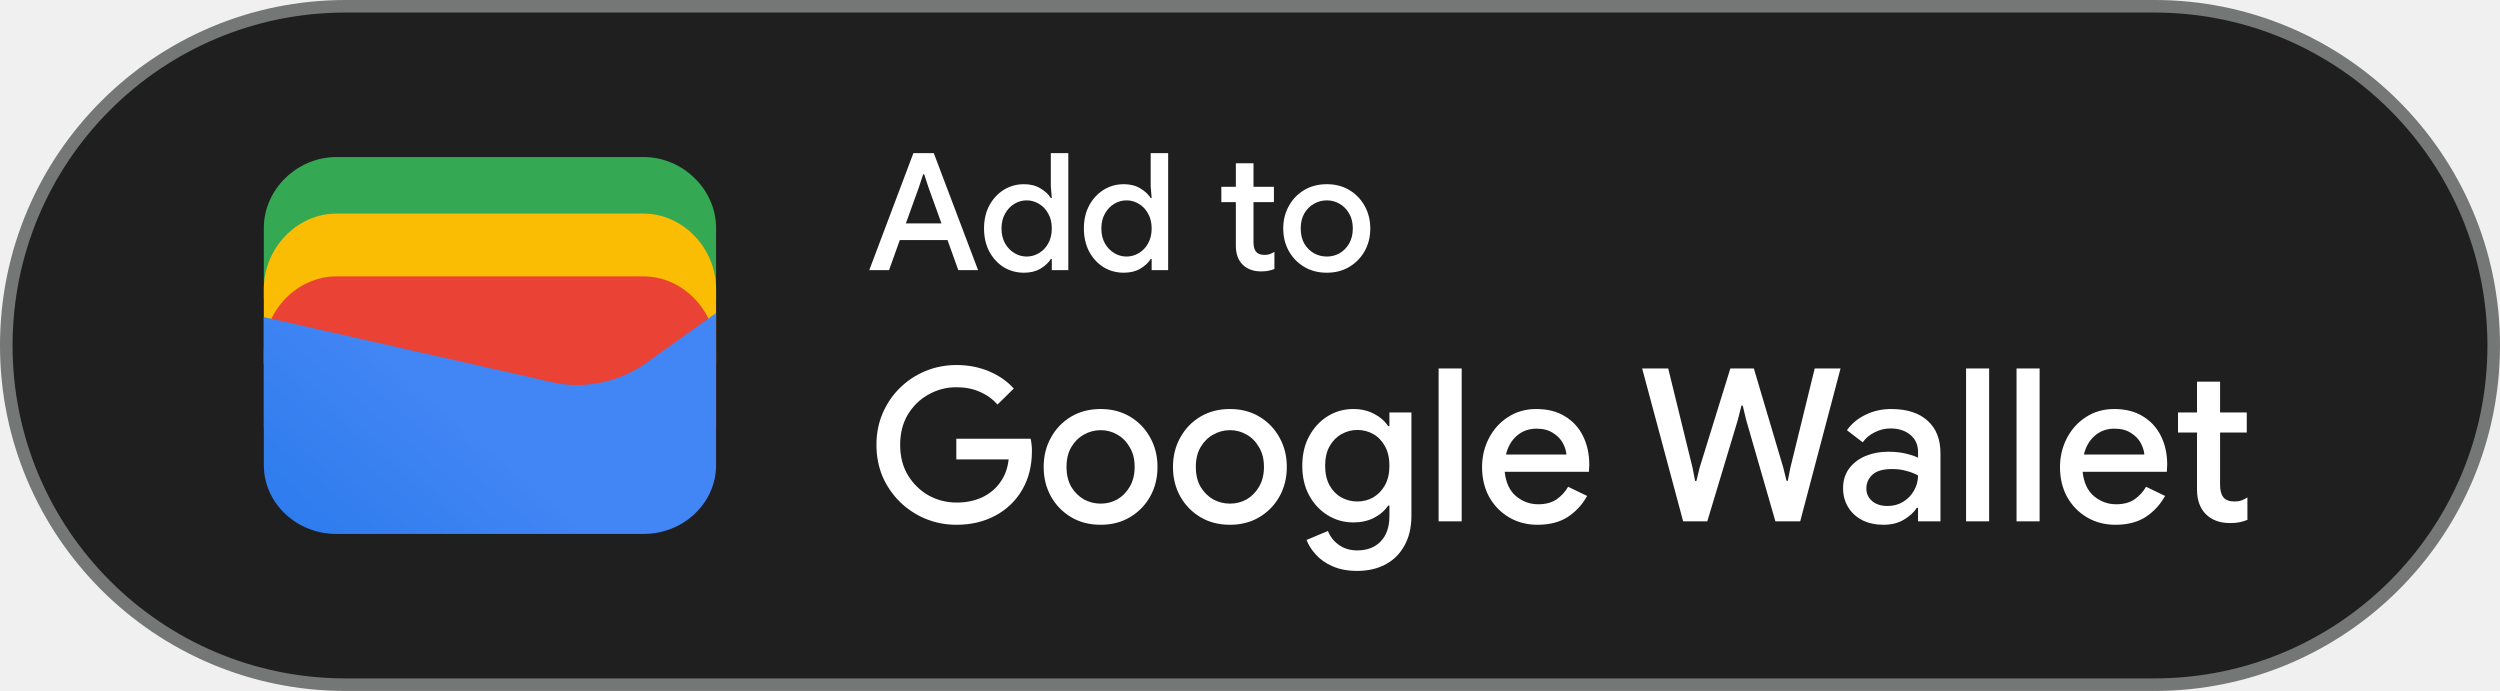
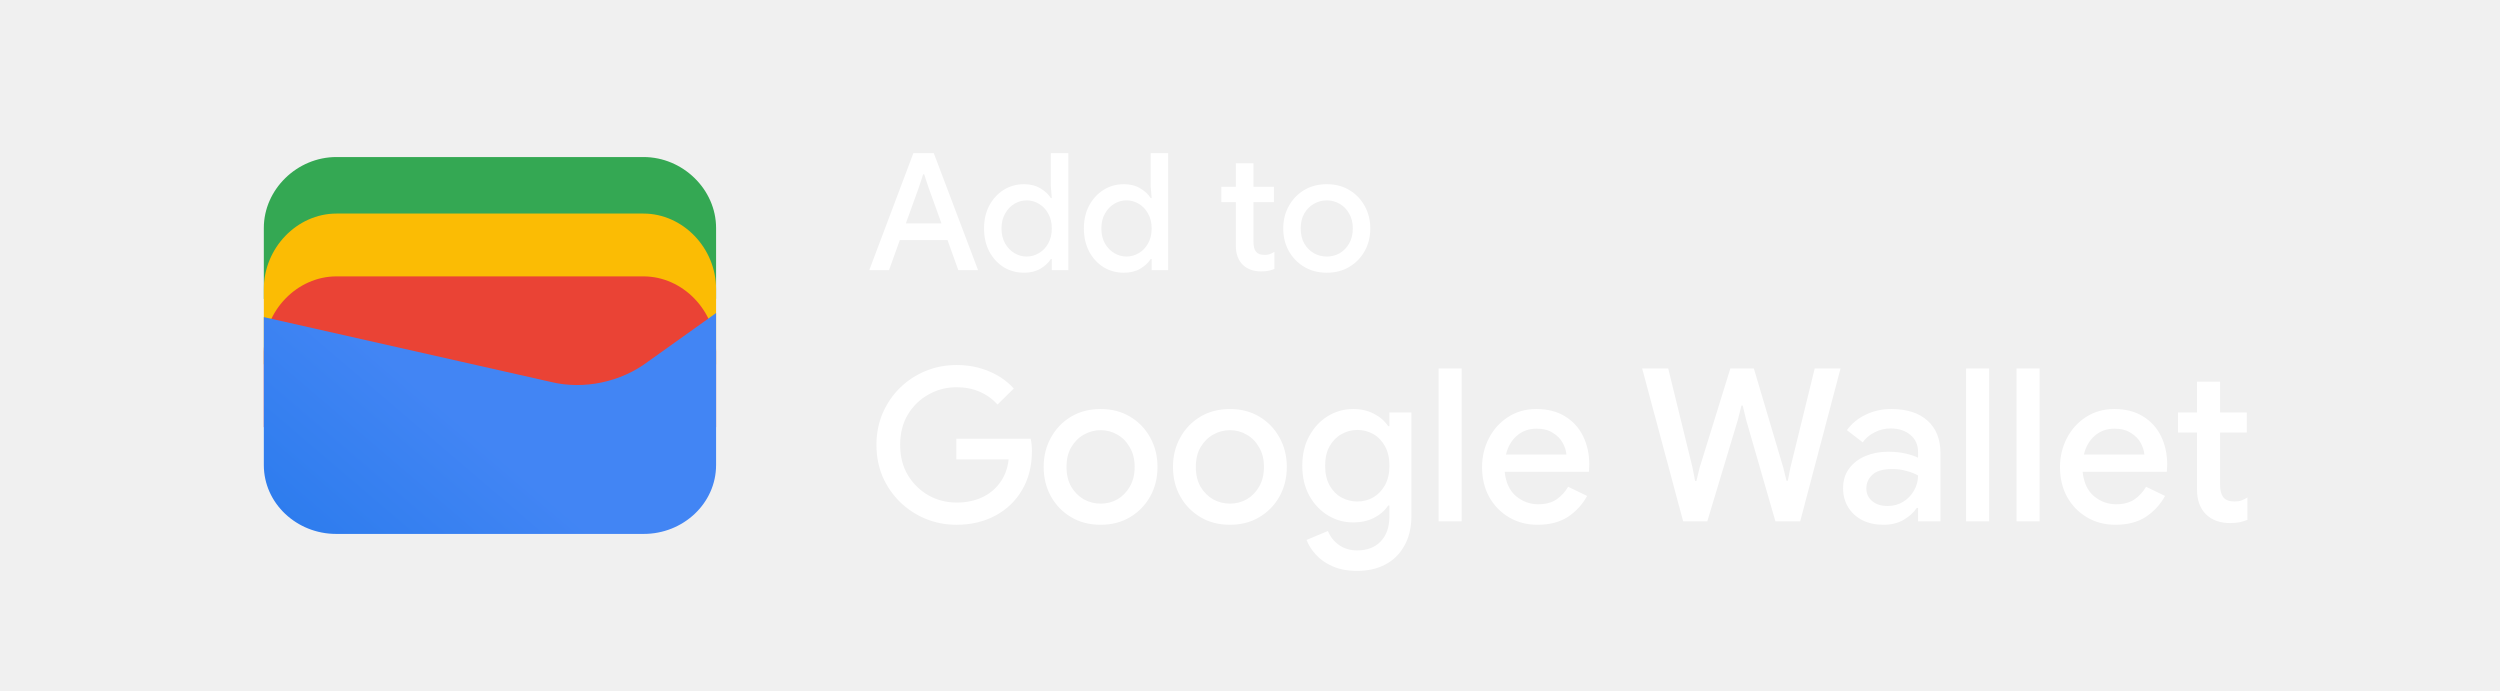
<svg xmlns="http://www.w3.org/2000/svg" width="199" height="55" viewBox="0 0 199 55" fill="none">
-   <rect x="0.5" y="0.5" width="198" height="54" rx="27" fill="#1F1F1F" />
  <path d="M57 23.791H21V18.146C21 15.081 23.642 12.5 26.78 12.5H51.22C54.358 12.5 57 15.081 57 18.146V23.791Z" fill="#34A853" />
  <path d="M57 29H21V23C21 19.743 23.642 17 26.78 17H51.22C54.358 17 57 19.743 57 23V29Z" fill="#FBBC04" />
  <path d="M57 34H21V28C21 24.743 23.642 22 26.78 22H51.22C54.358 22 57 24.743 57 28V34Z" fill="#EA4335" />
  <path d="M21 25.241L43.849 30.402C46.48 31.048 49.438 30.402 51.575 28.79L57 24.918V37.016C57 40.08 54.37 42.5 51.247 42.5H26.753C23.63 42.5 21 40.08 21 37.016V25.241Z" fill="url(#paint0_linear_1819_24225)" />
  <path d="M69.195 21.5L72.705 12.192H74.33L77.853 21.5H76.28L75.422 19.108H71.626L70.768 21.5H69.195ZM73.134 14.935L72.107 17.782H74.941L73.914 14.935L73.563 13.869H73.485L73.134 14.935ZM81.514 21.708C80.916 21.708 80.375 21.561 79.889 21.266C79.413 20.963 79.031 20.547 78.745 20.018C78.468 19.481 78.329 18.87 78.329 18.185C78.329 17.5 78.468 16.894 78.745 16.365C79.031 15.836 79.413 15.42 79.889 15.117C80.375 14.814 80.916 14.662 81.514 14.662C82.026 14.662 82.463 14.775 82.827 15C83.2 15.225 83.473 15.481 83.646 15.767H83.724L83.646 14.844V12.192H85.037V21.5H83.724V20.616H83.646C83.473 20.902 83.2 21.158 82.827 21.383C82.463 21.6 82.026 21.708 81.514 21.708ZM81.722 20.421C82.069 20.421 82.394 20.33 82.697 20.148C83.009 19.966 83.256 19.71 83.438 19.381C83.629 19.043 83.724 18.644 83.724 18.185C83.724 17.726 83.629 17.331 83.438 17.002C83.256 16.664 83.009 16.404 82.697 16.222C82.394 16.04 82.069 15.949 81.722 15.949C81.376 15.949 81.051 16.04 80.747 16.222C80.444 16.404 80.197 16.664 80.006 17.002C79.816 17.331 79.72 17.726 79.72 18.185C79.72 18.644 79.816 19.043 80.006 19.381C80.197 19.71 80.444 19.966 80.747 20.148C81.051 20.33 81.376 20.421 81.722 20.421ZM89.462 21.708C88.864 21.708 88.322 21.561 87.837 21.266C87.36 20.963 86.979 20.547 86.693 20.018C86.415 19.481 86.277 18.87 86.277 18.185C86.277 17.5 86.415 16.894 86.693 16.365C86.979 15.836 87.36 15.42 87.837 15.117C88.322 14.814 88.864 14.662 89.462 14.662C89.973 14.662 90.411 14.775 90.775 15C91.147 15.225 91.42 15.481 91.594 15.767H91.672L91.594 14.844V12.192H92.985V21.5H91.672V20.616H91.594C91.42 20.902 91.147 21.158 90.775 21.383C90.411 21.6 89.973 21.708 89.462 21.708ZM89.67 20.421C90.016 20.421 90.341 20.33 90.645 20.148C90.957 19.966 91.204 19.71 91.386 19.381C91.576 19.043 91.672 18.644 91.672 18.185C91.672 17.726 91.576 17.331 91.386 17.002C91.204 16.664 90.957 16.404 90.645 16.222C90.341 16.04 90.016 15.949 89.67 15.949C89.323 15.949 88.998 16.04 88.695 16.222C88.391 16.404 88.144 16.664 87.954 17.002C87.763 17.331 87.668 17.726 87.668 18.185C87.668 18.644 87.763 19.043 87.954 19.381C88.144 19.71 88.391 19.966 88.695 20.148C88.998 20.33 89.323 20.421 89.67 20.421ZM98.374 19.576V16.092H97.218V14.87H98.374V12.998H99.778V14.87H101.404V16.092H99.778V19.277C99.778 19.606 99.844 19.858 99.974 20.031C100.112 20.204 100.342 20.291 100.663 20.291C100.827 20.291 100.966 20.269 101.079 20.226C101.2 20.183 101.321 20.122 101.443 20.044V21.409C101.295 21.47 101.139 21.517 100.975 21.552C100.81 21.587 100.615 21.604 100.39 21.604C99.774 21.604 99.284 21.426 98.921 21.071C98.556 20.707 98.374 20.209 98.374 19.576ZM105.617 21.708C104.932 21.708 104.33 21.552 103.81 21.24C103.29 20.928 102.882 20.508 102.588 19.979C102.293 19.45 102.146 18.852 102.146 18.185C102.146 17.526 102.293 16.933 102.588 16.404C102.882 15.867 103.29 15.442 103.81 15.13C104.33 14.818 104.932 14.662 105.617 14.662C106.293 14.662 106.891 14.818 107.411 15.13C107.931 15.442 108.338 15.867 108.633 16.404C108.927 16.933 109.075 17.526 109.075 18.185C109.075 18.852 108.927 19.45 108.633 19.979C108.338 20.508 107.931 20.928 107.411 21.24C106.891 21.552 106.293 21.708 105.617 21.708ZM105.617 20.421C105.981 20.421 106.319 20.334 106.631 20.161C106.943 19.979 107.194 19.723 107.385 19.394C107.584 19.056 107.684 18.653 107.684 18.185C107.684 17.717 107.584 17.318 107.385 16.989C107.194 16.651 106.943 16.395 106.631 16.222C106.319 16.04 105.981 15.949 105.617 15.949C105.253 15.949 104.91 16.04 104.59 16.222C104.278 16.395 104.022 16.651 103.823 16.989C103.632 17.318 103.537 17.717 103.537 18.185C103.537 18.653 103.632 19.056 103.823 19.394C104.022 19.723 104.278 19.979 104.59 20.161C104.91 20.334 105.253 20.421 105.617 20.421Z" fill="white" />
  <path d="M76.14 41.772C75.267 41.772 74.446 41.613 73.675 41.296C72.916 40.979 72.241 40.537 71.652 39.97C71.063 39.392 70.598 38.718 70.258 37.947C69.929 37.165 69.765 36.321 69.765 35.414C69.765 34.507 69.929 33.669 70.258 32.898C70.598 32.116 71.057 31.442 71.635 30.875C72.224 30.297 72.904 29.849 73.675 29.532C74.446 29.215 75.267 29.056 76.14 29.056C77.069 29.056 77.925 29.22 78.707 29.549C79.5 29.878 80.163 30.337 80.696 30.926L79.404 32.201C79.007 31.759 78.531 31.419 77.976 31.181C77.432 30.943 76.82 30.824 76.14 30.824C75.335 30.824 74.593 31.017 73.913 31.402C73.233 31.776 72.683 32.309 72.264 33C71.856 33.68 71.652 34.485 71.652 35.414C71.652 36.343 71.862 37.154 72.281 37.845C72.7 38.525 73.25 39.058 73.93 39.443C74.61 39.817 75.352 40.004 76.157 40.004C76.894 40.004 77.562 39.868 78.163 39.596C78.764 39.313 79.245 38.916 79.608 38.406C79.982 37.896 80.209 37.284 80.288 36.57H76.123V34.921H82.039C82.107 35.227 82.141 35.55 82.141 35.89V35.907C82.141 37.086 81.88 38.117 81.359 39.001C80.849 39.874 80.141 40.554 79.234 41.041C78.327 41.528 77.296 41.772 76.14 41.772ZM87.615 41.772C86.719 41.772 85.932 41.568 85.252 41.16C84.572 40.752 84.039 40.202 83.654 39.511C83.269 38.82 83.076 38.038 83.076 37.165C83.076 36.304 83.269 35.527 83.654 34.836C84.039 34.133 84.572 33.578 85.252 33.17C85.932 32.762 86.719 32.558 87.615 32.558C88.499 32.558 89.281 32.762 89.961 33.17C90.641 33.578 91.174 34.133 91.559 34.836C91.944 35.527 92.137 36.304 92.137 37.165C92.137 38.038 91.944 38.82 91.559 39.511C91.174 40.202 90.641 40.752 89.961 41.16C89.281 41.568 88.499 41.772 87.615 41.772ZM87.615 40.089C88.091 40.089 88.533 39.976 88.941 39.749C89.349 39.511 89.677 39.177 89.927 38.746C90.188 38.304 90.318 37.777 90.318 37.165C90.318 36.553 90.188 36.032 89.927 35.601C89.677 35.159 89.349 34.825 88.941 34.598C88.533 34.36 88.091 34.241 87.615 34.241C87.139 34.241 86.691 34.36 86.272 34.598C85.864 34.825 85.529 35.159 85.269 35.601C85.019 36.032 84.895 36.553 84.895 37.165C84.895 37.777 85.019 38.304 85.269 38.746C85.529 39.177 85.864 39.511 86.272 39.749C86.691 39.976 87.139 40.089 87.615 40.089ZM97.908 41.772C97.013 41.772 96.225 41.568 95.545 41.16C94.865 40.752 94.332 40.202 93.947 39.511C93.561 38.82 93.369 38.038 93.369 37.165C93.369 36.304 93.561 35.527 93.947 34.836C94.332 34.133 94.865 33.578 95.545 33.17C96.225 32.762 97.013 32.558 97.908 32.558C98.792 32.558 99.574 32.762 100.254 33.17C100.934 33.578 101.467 34.133 101.852 34.836C102.237 35.527 102.43 36.304 102.43 37.165C102.43 38.038 102.237 38.82 101.852 39.511C101.467 40.202 100.934 40.752 100.254 41.16C99.574 41.568 98.792 41.772 97.908 41.772ZM97.908 40.089C98.384 40.089 98.826 39.976 99.234 39.749C99.642 39.511 99.971 39.177 100.22 38.746C100.481 38.304 100.611 37.777 100.611 37.165C100.611 36.553 100.481 36.032 100.22 35.601C99.971 35.159 99.642 34.825 99.234 34.598C98.826 34.36 98.384 34.241 97.908 34.241C97.432 34.241 96.984 34.36 96.565 34.598C96.157 34.825 95.823 35.159 95.562 35.601C95.312 36.032 95.188 36.553 95.188 37.165C95.188 37.777 95.312 38.304 95.562 38.746C95.823 39.177 96.157 39.511 96.565 39.749C96.984 39.976 97.432 40.089 97.908 40.089ZM108.031 45.444C107.271 45.444 106.614 45.319 106.059 45.07C105.515 44.832 105.073 44.52 104.733 44.135C104.393 43.761 104.149 43.376 104.002 42.979L105.702 42.265C105.883 42.718 106.172 43.087 106.569 43.37C106.977 43.665 107.464 43.812 108.031 43.812C108.824 43.812 109.447 43.574 109.901 43.098C110.365 42.622 110.598 41.948 110.598 41.075V40.242H110.496C110.224 40.65 109.844 40.979 109.357 41.228C108.881 41.466 108.337 41.585 107.725 41.585C106.988 41.585 106.314 41.398 105.702 41.024C105.09 40.65 104.597 40.129 104.223 39.46C103.849 38.78 103.662 37.987 103.662 37.08C103.662 36.162 103.849 35.369 104.223 34.7C104.597 34.02 105.09 33.493 105.702 33.119C106.314 32.745 106.988 32.558 107.725 32.558C108.337 32.558 108.881 32.683 109.357 32.932C109.844 33.181 110.224 33.51 110.496 33.918H110.598V32.83H112.349V41.041C112.349 41.982 112.162 42.781 111.788 43.438C111.425 44.095 110.921 44.594 110.275 44.934C109.629 45.274 108.881 45.444 108.031 45.444ZM108.048 39.919C108.501 39.919 108.92 39.811 109.306 39.596C109.691 39.369 110.003 39.046 110.241 38.627C110.479 38.196 110.598 37.681 110.598 37.08C110.598 36.457 110.479 35.935 110.241 35.516C110.003 35.085 109.691 34.762 109.306 34.547C108.92 34.332 108.501 34.224 108.048 34.224C107.594 34.224 107.169 34.337 106.773 34.564C106.387 34.779 106.076 35.097 105.838 35.516C105.6 35.935 105.481 36.457 105.481 37.08C105.481 37.692 105.6 38.213 105.838 38.644C106.076 39.063 106.387 39.381 106.773 39.596C107.169 39.811 107.594 39.919 108.048 39.919ZM114.514 41.5V29.328H116.35V41.5H114.514ZM122.392 41.772C121.542 41.772 120.783 41.574 120.114 41.177C119.446 40.78 118.919 40.236 118.533 39.545C118.159 38.854 117.972 38.066 117.972 37.182C117.972 36.355 118.154 35.59 118.516 34.887C118.879 34.184 119.383 33.623 120.029 33.204C120.687 32.773 121.44 32.558 122.29 32.558C123.186 32.558 123.945 32.751 124.568 33.136C125.203 33.521 125.685 34.048 126.013 34.717C126.342 35.386 126.506 36.139 126.506 36.978C126.506 37.103 126.501 37.216 126.489 37.318C126.489 37.42 126.484 37.499 126.472 37.556H119.774C119.865 38.417 120.165 39.063 120.675 39.494C121.197 39.925 121.786 40.14 122.443 40.14C123.033 40.14 123.52 40.01 123.905 39.749C124.291 39.477 124.597 39.143 124.823 38.746L126.336 39.477C125.962 40.157 125.452 40.712 124.806 41.143C124.16 41.562 123.356 41.772 122.392 41.772ZM122.307 34.122C121.695 34.122 121.174 34.309 120.743 34.683C120.313 35.057 120.024 35.556 119.876 36.179H124.687C124.665 35.884 124.568 35.578 124.398 35.261C124.228 34.944 123.968 34.677 123.616 34.462C123.276 34.235 122.84 34.122 122.307 34.122ZM133.979 41.5L130.715 29.328H132.789L134.727 37.233L134.931 38.287H135.033L135.288 37.233L137.736 29.328H139.606L141.952 37.233L142.207 38.27H142.309L142.513 37.233L144.451 29.328H146.508L143.295 41.5H141.323L138.994 33.425L138.722 32.286H138.62L138.331 33.425L135.9 41.5H133.979ZM149.922 41.772C149.299 41.772 148.743 41.653 148.256 41.415C147.769 41.166 147.389 40.82 147.117 40.378C146.845 39.936 146.709 39.432 146.709 38.865C146.709 38.253 146.868 37.732 147.185 37.301C147.514 36.859 147.95 36.525 148.494 36.298C149.038 36.071 149.639 35.958 150.296 35.958C150.84 35.958 151.316 36.009 151.724 36.111C152.143 36.213 152.461 36.321 152.676 36.434V35.975C152.676 35.408 152.472 34.955 152.064 34.615C151.656 34.275 151.129 34.105 150.483 34.105C150.041 34.105 149.622 34.207 149.225 34.411C148.828 34.604 148.511 34.87 148.273 35.21L147.015 34.241C147.389 33.72 147.882 33.312 148.494 33.017C149.117 32.711 149.797 32.558 150.534 32.558C151.792 32.558 152.761 32.87 153.441 33.493C154.121 34.105 154.461 34.966 154.461 36.077V41.5H152.676V40.429H152.574C152.347 40.78 152.007 41.092 151.554 41.364C151.101 41.636 150.557 41.772 149.922 41.772ZM150.245 40.276C150.721 40.276 151.14 40.163 151.503 39.936C151.866 39.709 152.149 39.415 152.353 39.052C152.568 38.678 152.676 38.276 152.676 37.845C152.415 37.698 152.109 37.579 151.758 37.488C151.407 37.386 151.033 37.335 150.636 37.335C149.888 37.335 149.355 37.488 149.038 37.794C148.721 38.089 148.562 38.451 148.562 38.882C148.562 39.29 148.715 39.624 149.021 39.885C149.327 40.146 149.735 40.276 150.245 40.276ZM156.499 41.5V29.328H158.335V41.5H156.499ZM160.517 41.5V29.328H162.353V41.5H160.517ZM168.395 41.772C167.545 41.772 166.786 41.574 166.117 41.177C165.449 40.78 164.922 40.236 164.536 39.545C164.162 38.854 163.975 38.066 163.975 37.182C163.975 36.355 164.157 35.59 164.519 34.887C164.882 34.184 165.386 33.623 166.032 33.204C166.69 32.773 167.443 32.558 168.293 32.558C169.189 32.558 169.948 32.751 170.571 33.136C171.206 33.521 171.688 34.048 172.016 34.717C172.345 35.386 172.509 36.139 172.509 36.978C172.509 37.103 172.504 37.216 172.492 37.318C172.492 37.42 172.487 37.499 172.475 37.556H165.777C165.868 38.417 166.168 39.063 166.678 39.494C167.2 39.925 167.789 40.14 168.446 40.14C169.036 40.14 169.523 40.01 169.908 39.749C170.294 39.477 170.6 39.143 170.826 38.746L172.339 39.477C171.965 40.157 171.455 40.712 170.809 41.143C170.163 41.562 169.359 41.772 168.395 41.772ZM168.31 34.122C167.698 34.122 167.177 34.309 166.746 34.683C166.316 35.057 166.027 35.556 165.879 36.179H170.69C170.668 35.884 170.571 35.578 170.401 35.261C170.231 34.944 169.971 34.677 169.619 34.462C169.279 34.235 168.843 34.122 168.31 34.122ZM174.882 38.984V34.428H173.369V32.83H174.882V30.382H176.718V32.83H178.843V34.428H176.718V38.593C176.718 39.024 176.803 39.352 176.973 39.579C177.154 39.806 177.454 39.919 177.874 39.919C178.089 39.919 178.27 39.891 178.418 39.834C178.576 39.777 178.735 39.698 178.894 39.596V41.381C178.701 41.46 178.497 41.523 178.282 41.568C178.066 41.613 177.811 41.636 177.517 41.636C176.712 41.636 176.072 41.404 175.596 40.939C175.12 40.463 174.882 39.811 174.882 38.984Z" fill="white" />
-   <rect x="0.5" y="0.5" width="198" height="54" rx="27" stroke="#747775" />
  <defs>
    <linearGradient id="paint0_linear_1819_24225" x1="37.284" y1="34.045" x2="18.782" y2="55.723" gradientUnits="userSpaceOnUse">
      <stop stop-color="#4285F4" />
      <stop offset="1" stop-color="#1B74E8" />
    </linearGradient>
  </defs>
</svg>
